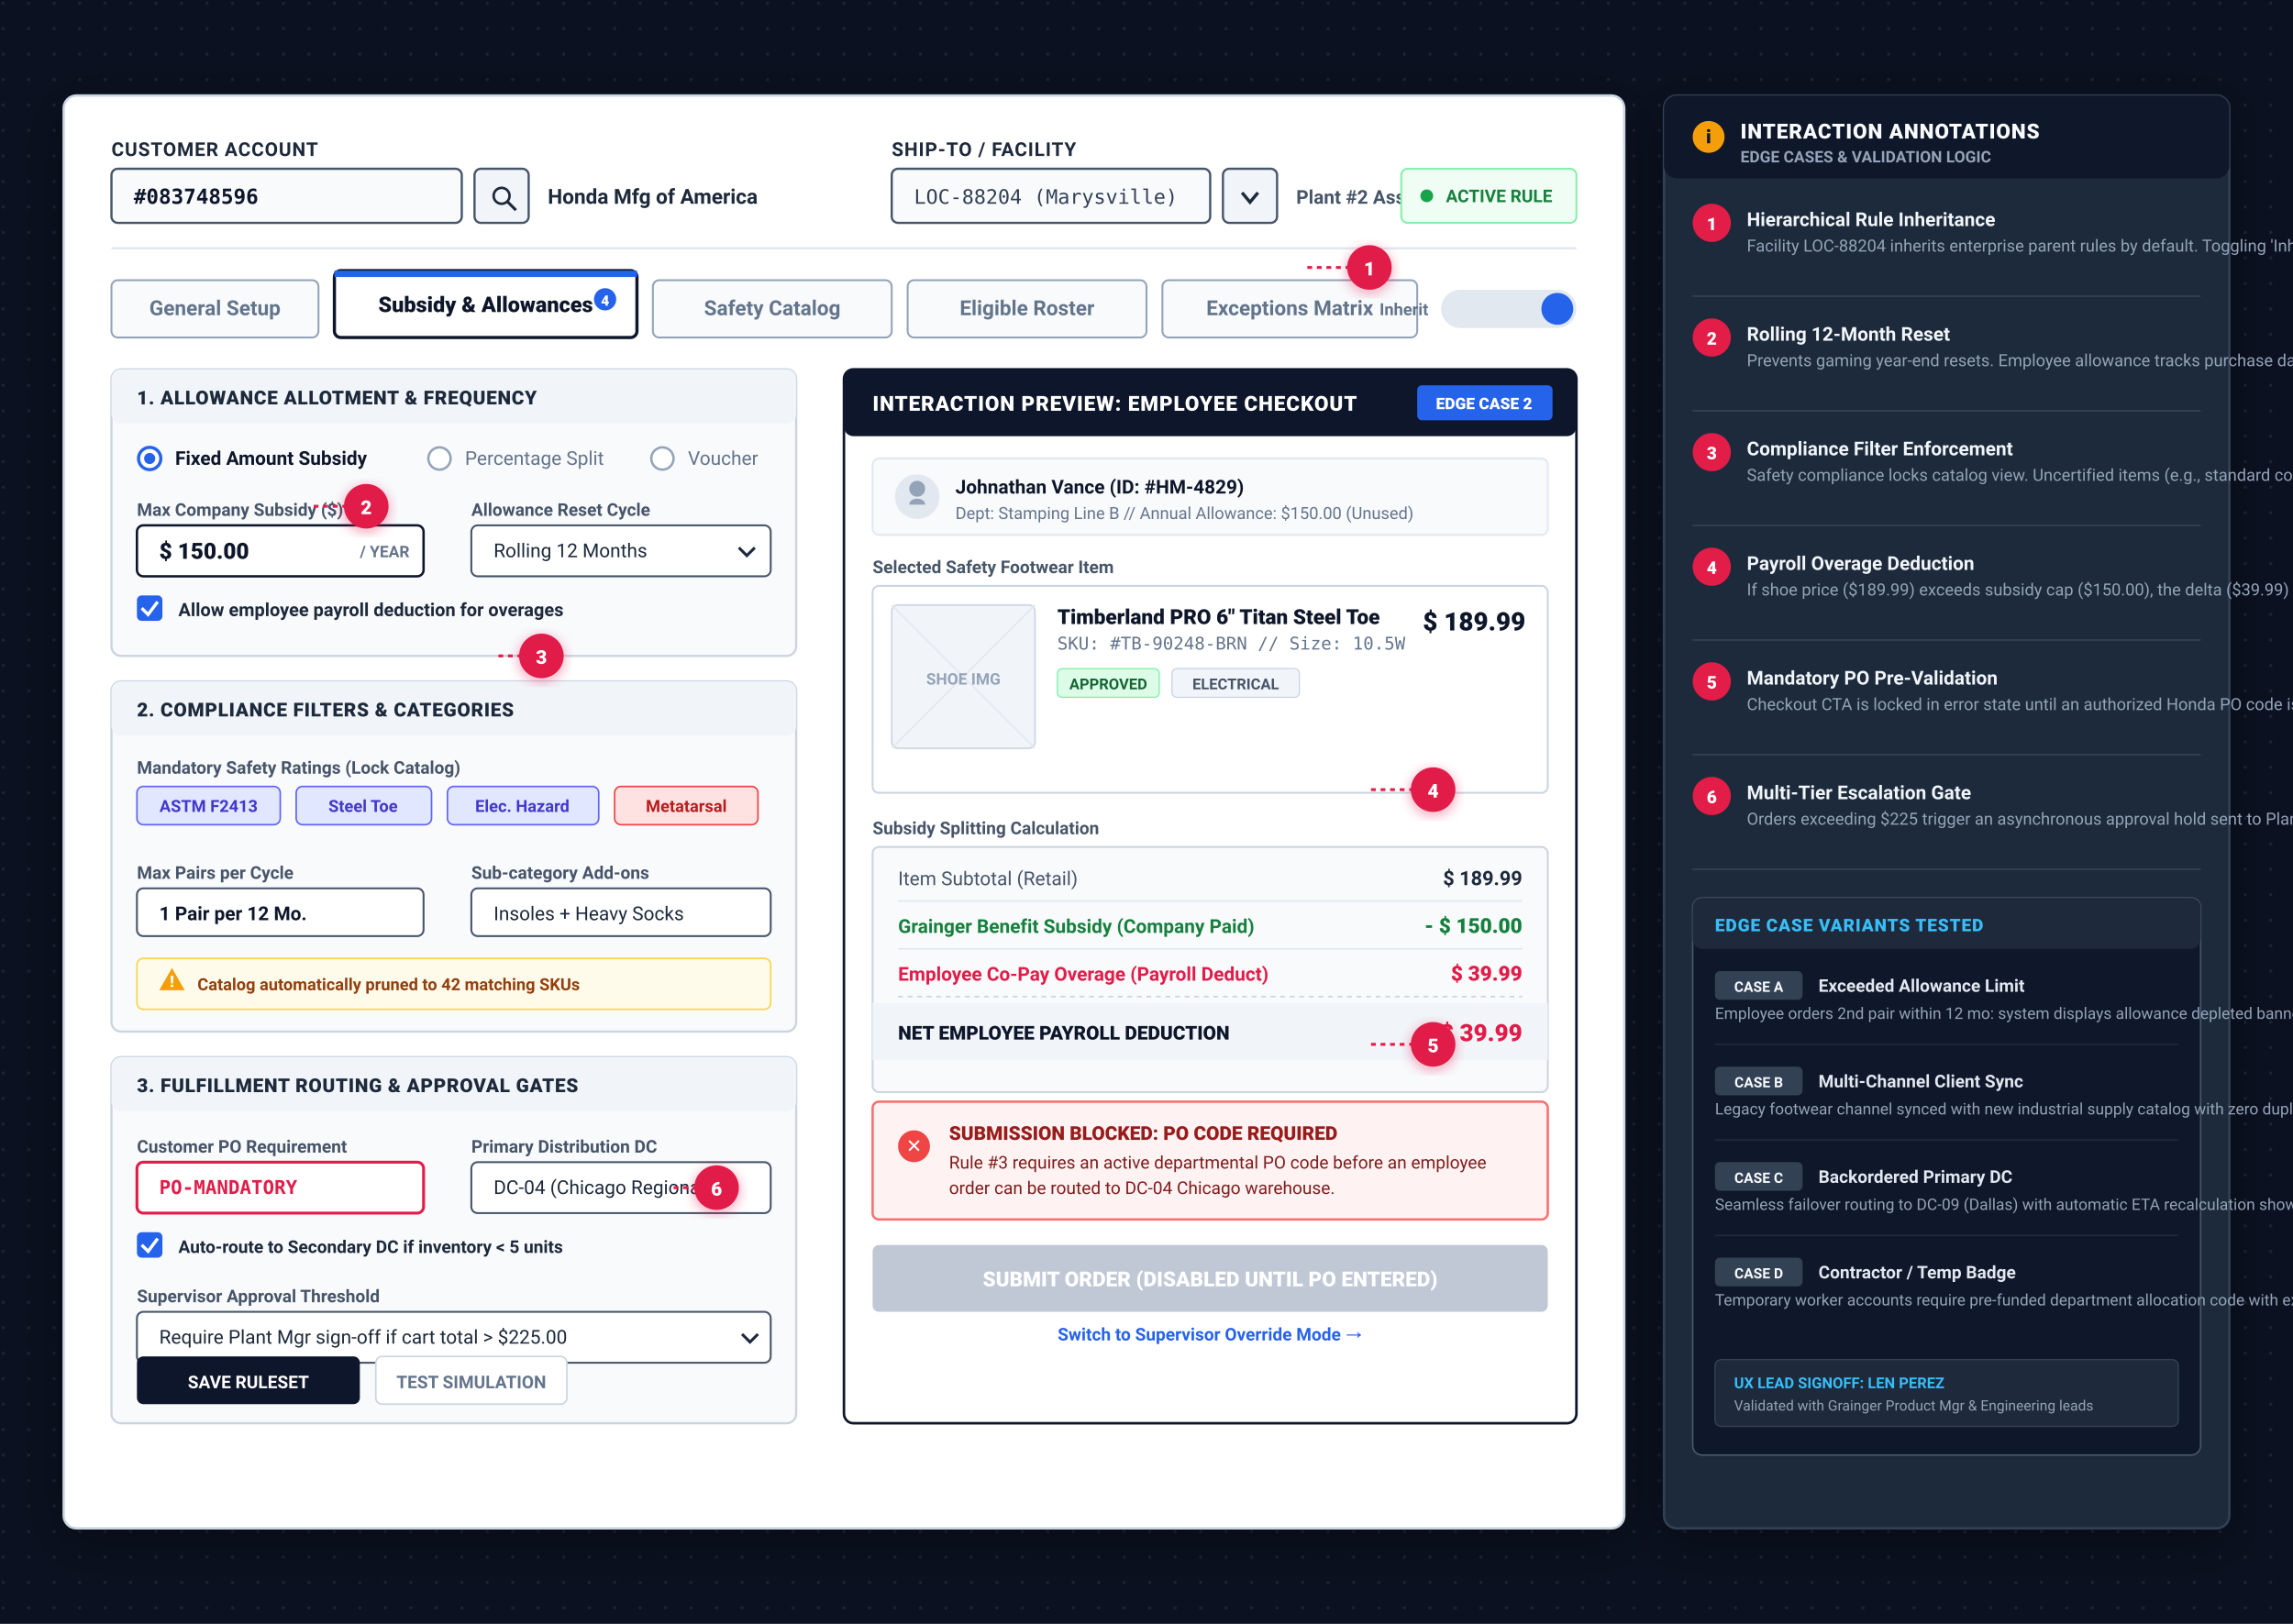
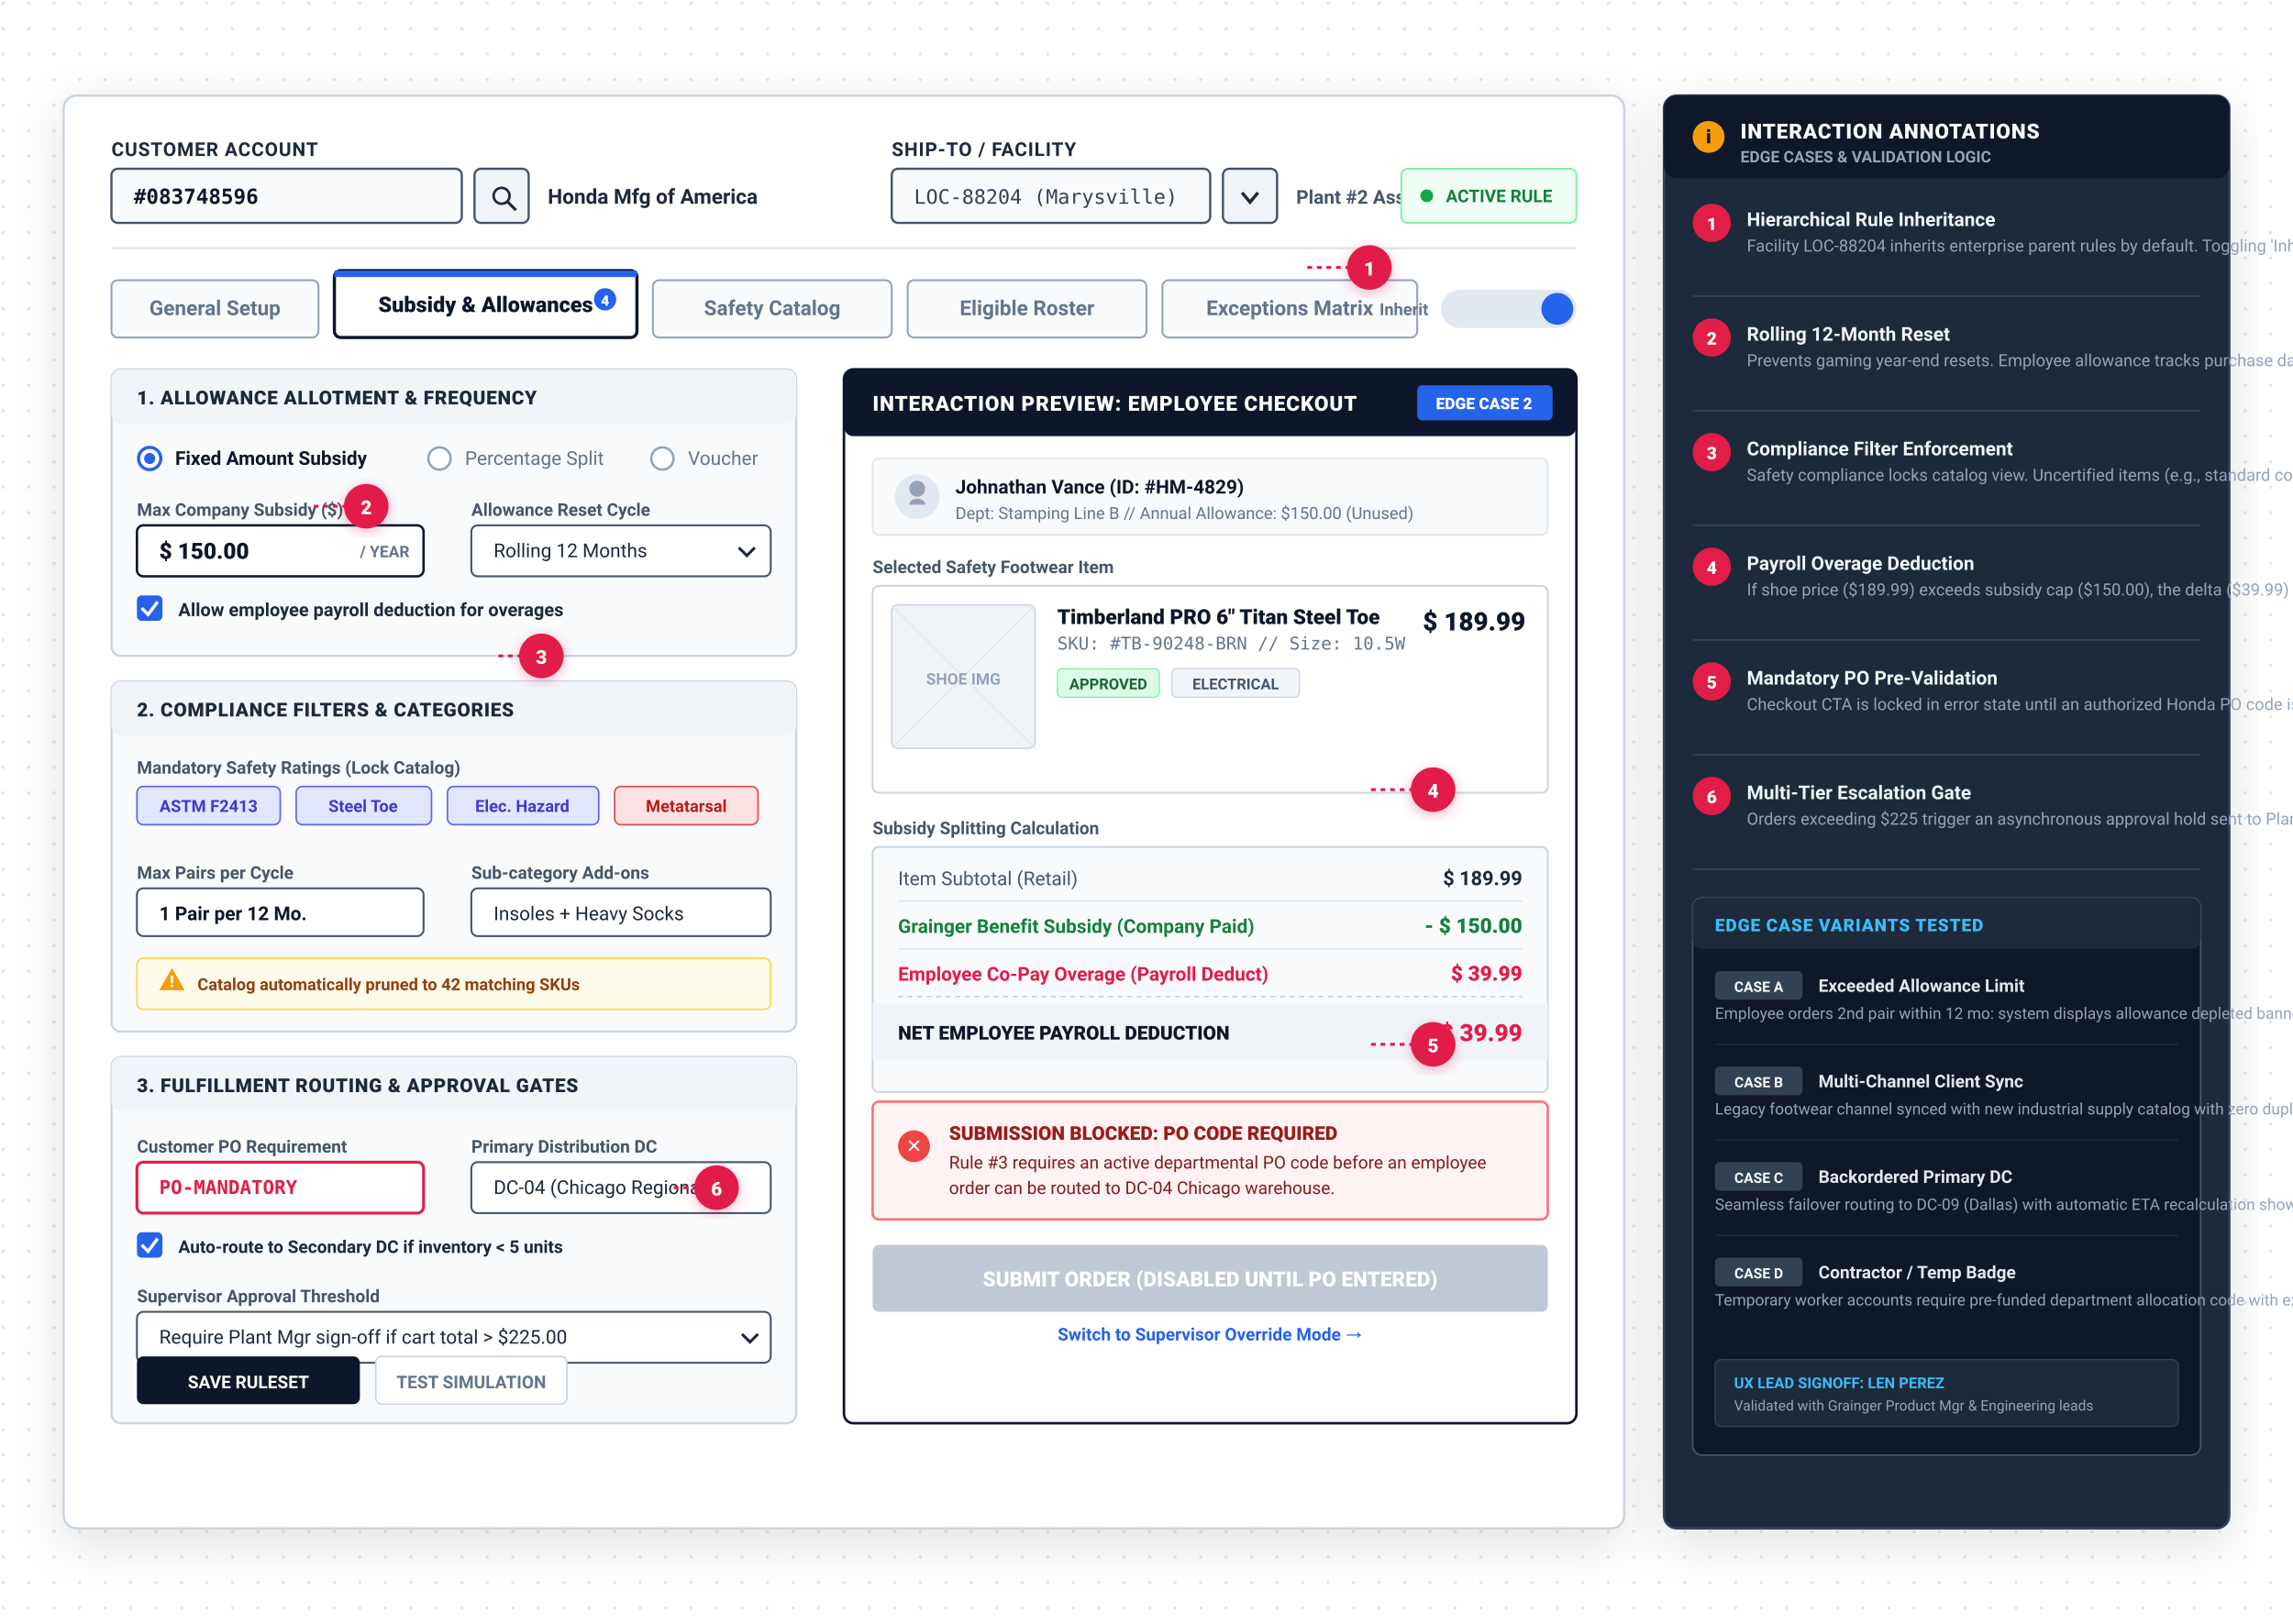
- <svg xmlns="http://www.w3.org/2000/svg" viewBox="0 0 1440 1020" width="1440" height="1020" style="background:#0f172a; font-family:-apple-system, BlinkMacSystemFont, 'Segoe UI', Roboto, Helvetica, Arial, sans-serif;">
+ <svg xmlns="http://www.w3.org/2000/svg" viewBox="0 0 1440 1020" width="1440" height="1020" style="background:#ffffff; font-family:-apple-system, BlinkMacSystemFont, 'Segoe UI', Roboto, Helvetica, Arial, sans-serif;">
  <defs>
    <pattern id="grid" width="20" height="20" patternUnits="userSpaceOnUse">
-       <path d="M 20 0 L 0 0 0 20" fill="none" stroke="#1e293b" stroke-width="0.75" />
+       <path d="M 20 0 L 0 0 0 20" fill="none" stroke="#e2e8f0" stroke-width="0.75" />
    </pattern>
    <pattern id="dotgrid" width="16" height="16" patternUnits="userSpaceOnUse">
-       <circle cx="2" cy="2" r="1" fill="#334155" opacity="0.4" />
+       <circle cx="2" cy="2" r="1" fill="#cbd5e1" opacity="0.6" />
    </pattern>
    <filter id="drop-shadow" x="-5%" y="-3%" width="110%" height="110%">
-       <feDropShadow dx="0" dy="8" stdDeviation="16" flood-color="#000000" flood-opacity="0.35" />
+       <feDropShadow dx="0" dy="8" stdDeviation="16" flood-color="#000000" flood-opacity="0.12" />
    </filter>
    <filter id="subtle-shadow" x="-3%" y="-2%" width="106%" height="106%">
-       <feDropShadow dx="0" dy="3" stdDeviation="6" flood-color="#000000" flood-opacity="0.12" />
+       <feDropShadow dx="0" dy="3" stdDeviation="6" flood-color="#000000" flood-opacity="0.08" />
    </filter>
    <filter id="badge-glow" x="-20%" y="-20%" width="140%" height="140%">
-       <feDropShadow dx="0" dy="2" stdDeviation="4" flood-color="#e11d48" flood-opacity="0.4" />
+       <feDropShadow dx="0" dy="2" stdDeviation="4" flood-color="#e11d48" flood-opacity="0.3" />
    </filter>
    <marker id="arrow-red" viewBox="0 0 10 10" refX="6" refY="5" markerWidth="6" markerHeight="6" orient="auto-start-reverse">
      <path d="M 0 1 L 8 5 L 0 9 z" fill="#e11d48" />
    </marker>
    <marker id="arrow-amber" viewBox="0 0 10 10" refX="6" refY="5" markerWidth="6" markerHeight="6" orient="auto-start-reverse">
      <path d="M 0 1 L 8 5 L 0 9 z" fill="#f59e0b" />
    </marker>
  </defs>
-   <rect width="1440" height="1020" fill="#0b1120" />
+   <rect width="1440" height="1020" fill="#ffffff" />
  <rect width="1440" height="1020" fill="url(#dotgrid)" />
  <g transform="translate(40, 60)" filter="url(#drop-shadow)">
    <rect width="980" height="900" rx="8" fill="#ffffff" stroke="#cbd5e1" stroke-width="1.5" />
    <g transform="translate(30, 24)">
      <g>
        <text x="0" y="14" font-size="12" font-weight="700" fill="#1e293b" letter-spacing="0.5">CUSTOMER ACCOUNT</text>
        <rect x="0" y="22" width="220" height="34" rx="4" fill="#f8fafc" stroke="#475569" stroke-width="1.4" />
        <text x="14" y="44" font-size="13" font-family="monospace" font-weight="700" fill="#0f172a">#083748596</text>
        <rect x="228" y="22" width="34" height="34" rx="4" fill="#f1f5f9" stroke="#475569" stroke-width="1.4" />
        <circle cx="245" cy="39" r="5" fill="none" stroke="#1e293b" stroke-width="1.6" />
        <line x1="248.5" y1="42.5" x2="254" y2="48" stroke="#1e293b" stroke-width="1.8" />
        <text x="274" y="44" font-size="13" font-weight="700" fill="#1e293b">Honda Mfg of America</text>
      </g>
      <g transform="translate(490, 0)">
        <text x="0" y="14" font-size="12" font-weight="700" fill="#1e293b" letter-spacing="0.5">SHIP-TO / FACILITY</text>
        <rect x="0" y="22" width="200" height="34" rx="4" fill="#f8fafc" stroke="#475569" stroke-width="1.4" />
        <text x="14" y="44" font-size="12.5" font-family="monospace" fill="#334155">LOC-88204 (Marysville)</text>
        <rect x="208" y="22" width="34" height="34" rx="4" fill="#f1f5f9" stroke="#475569" stroke-width="1.4" />
        <path d="M 220 37 L 225 43 L 230 37" fill="none" stroke="#1e293b" stroke-width="2" />
        <text x="254" y="44" font-size="12" font-weight="600" fill="#475569">Plant #2 Assembly</text>
      </g>
      <g transform="translate(810, 22)">
        <rect width="110" height="34" rx="4" fill="#f0fdf4" stroke="#86efac" stroke-width="1.2" />
        <circle cx="16" cy="17" r="4" fill="#16a34a" />
        <text x="28" y="21" font-size="11" font-weight="700" fill="#15803d">ACTIVE RULE</text>
      </g>
    </g>
    <line x1="30" y1="96" x2="950" y2="96" stroke="#e2e8f0" stroke-width="1.5" />
    <g transform="translate(30, 110)">
      <rect x="0" y="6" width="130" height="36" rx="4" fill="#f8fafc" stroke="#94a3b8" stroke-width="1.2" />
      <text x="65" y="28" font-size="13" font-weight="600" fill="#64748b" text-anchor="middle">General Setup</text>
      <rect x="140" y="0" width="190" height="42" rx="4" fill="#ffffff" stroke="#0f172a" stroke-width="2" />
      <rect x="140" y="0" width="190" height="4" fill="#2563eb" />
      <text x="235" y="26" font-size="13.5" font-weight="800" fill="#0f172a" text-anchor="middle">Subsidy &amp; Allowances</text>
      <circle cx="310" cy="18" r="7" fill="#2563eb" />
      <text x="310" y="22" font-size="9" font-weight="800" fill="#ffffff" text-anchor="middle">4</text>
      <rect x="340" y="6" width="150" height="36" rx="4" fill="#f8fafc" stroke="#94a3b8" stroke-width="1.2" />
      <text x="415" y="28" font-size="13" font-weight="600" fill="#64748b" text-anchor="middle">Safety Catalog</text>
      <rect x="500" y="6" width="150" height="36" rx="4" fill="#f8fafc" stroke="#94a3b8" stroke-width="1.2" />
      <text x="575" y="28" font-size="13" font-weight="600" fill="#64748b" text-anchor="middle">Eligible Roster</text>
      <rect x="660" y="6" width="160" height="36" rx="4" fill="#f8fafc" stroke="#94a3b8" stroke-width="1.2" />
      <text x="740" y="28" font-size="13" font-weight="600" fill="#64748b" text-anchor="middle">Exceptions Matrix</text>
      <g transform="translate(835, 12)">
        <rect width="85" height="24" rx="12" fill="#e2e8f0" />
        <circle cx="73" cy="12" r="10" fill="#2563eb" />
        <text x="-8" y="16" font-size="10.5" font-weight="600" fill="#64748b" text-anchor="end">Inherit</text>
      </g>
    </g>
    <g transform="translate(30, 172)">
      <g>
        <rect width="430" height="180" rx="6" fill="#f8fafc" stroke="#cbd5e1" stroke-width="1.4" />
        <rect width="430" height="34" rx="6" fill="#f1f5f9" />
        <text x="16" y="22" font-size="12" font-weight="800" fill="#1e293b" letter-spacing="0.4">1. ALLOWANCE ALLOTMENT &amp; FREQUENCY</text>
        <g transform="translate(16, 48)">
          <circle cx="8" cy="8" r="7" fill="#ffffff" stroke="#2563eb" stroke-width="2" />
          <circle cx="8" cy="8" r="3.5" fill="#2563eb" />
          <text x="24" y="12" font-size="12" font-weight="700" fill="#0f172a">Fixed Amount Subsidy</text>
          <circle cx="190" cy="8" r="7" fill="#ffffff" stroke="#94a3b8" stroke-width="1.5" />
          <text x="206" y="12" font-size="12" fill="#64748b">Percentage Split</text>
          <circle cx="330" cy="8" r="7" fill="#ffffff" stroke="#94a3b8" stroke-width="1.5" />
          <text x="346" y="12" font-size="12" fill="#64748b">Voucher</text>
        </g>
        <g transform="translate(16, 80)">
          <text x="0" y="12" font-size="11" font-weight="700" fill="#475569">Max Company Subsidy ($)</text>
          <rect x="0" y="18" width="180" height="32" rx="4" fill="#ffffff" stroke="#0f172a" stroke-width="1.5" />
          <text x="14" y="39" font-size="14" font-weight="800" fill="#0f172a">$ 150.00</text>
          <text x="140" y="38" font-size="10" font-weight="600" fill="#64748b">/ YEAR</text>
          <text x="210" y="12" font-size="11" font-weight="700" fill="#475569">Allowance Reset Cycle</text>
          <rect x="210" y="18" width="188" height="32" rx="4" fill="#ffffff" stroke="#475569" stroke-width="1.2" />
          <text x="224" y="38" font-size="12" fill="#1e293b">Rolling 12 Months</text>
          <path d="M 378 32 L 383 37 L 388 32" fill="none" stroke="#1e293b" stroke-width="1.8" />
        </g>
        <g transform="translate(16, 142)">
          <rect width="16" height="16" rx="3" fill="#2563eb" />
          <path d="M 3 8 L 7 12 L 13 4" fill="none" stroke="#ffffff" stroke-width="2" />
          <text x="26" y="13" font-size="11.5" font-weight="600" fill="#1e293b">Allow employee payroll deduction for overages</text>
        </g>
      </g>
      <g transform="translate(0, 196)">
        <rect width="430" height="220" rx="6" fill="#f8fafc" stroke="#cbd5e1" stroke-width="1.4" />
        <rect width="430" height="34" rx="6" fill="#f1f5f9" />
        <text x="16" y="22" font-size="12" font-weight="800" fill="#1e293b" letter-spacing="0.4">2. COMPLIANCE FILTERS &amp; CATEGORIES</text>
        <g transform="translate(16, 46)">
          <text x="0" y="12" font-size="11" font-weight="700" fill="#475569">Mandatory Safety Ratings (Lock Catalog)</text>
          <g transform="translate(0, 20)">
            <rect width="90" height="24" rx="4" fill="#e0e7ff" stroke="#6366f1" stroke-width="1" />
            <text x="45" y="16" font-size="10.5" font-weight="700" fill="#4338ca" text-anchor="middle">ASTM F2413</text>
            <rect x="100" y="0" width="85" height="24" rx="4" fill="#e0e7ff" stroke="#6366f1" stroke-width="1" />
            <text x="142" y="16" font-size="10.5" font-weight="700" fill="#4338ca" text-anchor="middle">Steel Toe</text>
            <rect x="195" y="0" width="95" height="24" rx="4" fill="#e0e7ff" stroke="#6366f1" stroke-width="1" />
            <text x="242" y="16" font-size="10.5" font-weight="700" fill="#4338ca" text-anchor="middle">Elec. Hazard</text>
            <rect x="300" y="0" width="90" height="24" rx="4" fill="#fee2e2" stroke="#ef4444" stroke-width="1" />
            <text x="345" y="16" font-size="10.5" font-weight="700" fill="#b91c1c" text-anchor="middle">Metatarsal</text>
          </g>
        </g>
        <g transform="translate(16, 112)">
          <text x="0" y="12" font-size="11" font-weight="700" fill="#475569">Max Pairs per Cycle</text>
          <rect x="0" y="18" width="180" height="30" rx="4" fill="#ffffff" stroke="#475569" stroke-width="1.2" />
          <text x="14" y="38" font-size="12" font-weight="700" fill="#0f172a">1 Pair per 12 Mo.</text>
          <text x="210" y="12" font-size="11" font-weight="700" fill="#475569">Sub-category Add-ons</text>
          <rect x="210" y="18" width="188" height="30" rx="4" fill="#ffffff" stroke="#475569" stroke-width="1.2" />
          <text x="224" y="38" font-size="12" fill="#1e293b">Insoles + Heavy Socks</text>
        </g>
        <g transform="translate(16, 174)">
          <rect width="398" height="32" rx="4" fill="#fffbeb" stroke="#fcd34d" stroke-width="1" />
          <path d="M 14 20 L 22 6 L 30 20 Z" fill="#f59e0b" />
          <text x="22" y="18" font-size="10" font-weight="800" fill="#ffffff" text-anchor="middle">!</text>
          <text x="38" y="20" font-size="10.5" font-weight="600" fill="#92400e">Catalog automatically pruned to 42 matching SKUs</text>
        </g>
      </g>
      <g transform="translate(0, 432)">
        <rect width="430" height="230" rx="6" fill="#f8fafc" stroke="#cbd5e1" stroke-width="1.4" />
        <rect width="430" height="34" rx="6" fill="#f1f5f9" />
        <text x="16" y="22" font-size="12" font-weight="800" fill="#1e293b" letter-spacing="0.4">3. FULFILLMENT ROUTING &amp; APPROVAL GATES</text>
        <g transform="translate(16, 48)">
          <text x="0" y="12" font-size="11" font-weight="700" fill="#475569">Customer PO Requirement</text>
          <rect x="0" y="18" width="180" height="32" rx="4" fill="#ffffff" stroke="#e11d48" stroke-width="1.8" />
          <text x="14" y="38" font-size="12" font-family="monospace" font-weight="700" fill="#e11d48">PO-MANDATORY</text>
          <text x="210" y="12" font-size="11" font-weight="700" fill="#475569">Primary Distribution DC</text>
          <rect x="210" y="18" width="188" height="32" rx="4" fill="#ffffff" stroke="#475569" stroke-width="1.2" />
          <text x="224" y="38" font-size="12" fill="#1e293b">DC-04 (Chicago Regional)</text>
        </g>
        <g transform="translate(16, 110)">
          <rect width="16" height="16" rx="3" fill="#2563eb" />
          <path d="M 3 8 L 7 12 L 13 4" fill="none" stroke="#ffffff" stroke-width="2" />
          <text x="26" y="13" font-size="11" font-weight="600" fill="#1e293b">Auto-route to Secondary DC if inventory &lt; 5 units</text>
        </g>
        <g transform="translate(16, 142)">
          <text x="0" y="12" font-size="11" font-weight="700" fill="#475569">Supervisor Approval Threshold</text>
          <rect x="0" y="18" width="398" height="32" rx="4" fill="#ffffff" stroke="#475569" stroke-width="1.2" />
          <text x="14" y="38" font-size="12" fill="#1e293b">Require Plant Mgr sign-off if cart total &gt; $225.00</text>
          <path d="M 380 32 L 385 37 L 390 32" fill="none" stroke="#1e293b" stroke-width="1.8" />
        </g>
        <g transform="translate(16, 188)">
          <rect width="140" height="30" rx="4" fill="#0f172a" />
          <text x="70" y="20" font-size="11" font-weight="700" fill="#ffffff" text-anchor="middle">SAVE RULESET</text>
          <rect x="150" y="0" width="120" height="30" rx="4" fill="#ffffff" stroke="#cbd5e1" stroke-width="1" />
          <text x="210" y="20" font-size="11" font-weight="600" fill="#64748b" text-anchor="middle">TEST SIMULATION</text>
        </g>
      </g>
      <g transform="translate(460, 0)">
        <rect width="460" height="662" rx="6" fill="#ffffff" stroke="#0f172a" stroke-width="1.6" />
        <rect width="460" height="42" rx="6" fill="#0f172a" />
        <text x="18" y="26" font-size="13" font-weight="800" fill="#ffffff" letter-spacing="0.5">INTERACTION PREVIEW: EMPLOYEE CHECKOUT</text>
        <rect x="360" y="10" width="85" height="22" rx="3" fill="#2563eb" />
        <text x="402" y="25" font-size="10" font-weight="800" fill="#ffffff" text-anchor="middle">EDGE CASE 2</text>
        <g transform="translate(18, 56)">
          <rect width="424" height="48" rx="4" fill="#f8fafc" stroke="#e2e8f0" stroke-width="1.2" />
          <circle cx="28" cy="24" r="14" fill="#e2e8f0" />
          <path d="M 23 29 C 23 24 33 24 33 29" fill="#94a3b8" />
          <circle cx="28" cy="19" r="5" fill="#94a3b8" />
          <text x="52" y="22" font-size="12" font-weight="700" fill="#0f172a">Johnathan Vance (ID: #HM-4829)</text>
          <text x="52" y="38" font-size="10.5" fill="#64748b">Dept: Stamping Line B // Annual Allowance: $150.00 (Unused)</text>
        </g>
        <g transform="translate(18, 116)">
          <text x="0" y="12" font-size="11" font-weight="700" fill="#475569">Selected Safety Footwear Item</text>
          <rect y="20" width="424" height="130" rx="4" fill="#ffffff" stroke="#cbd5e1" stroke-width="1.2" />
          <rect x="12" y="32" width="90" height="90" rx="4" fill="#f1f5f9" stroke="#cbd5e1" stroke-width="1" />
          <line x1="12" y1="32" x2="102" y2="122" stroke="#e2e8f0" stroke-width="1" />
          <line x1="102" y1="32" x2="12" y2="122" stroke="#e2e8f0" stroke-width="1" />
          <text x="57" y="82" font-size="10" font-weight="600" fill="#94a3b8" text-anchor="middle">SHOE IMG</text>
          <text x="116" y="44" font-size="13" font-weight="800" fill="#0f172a">Timberland PRO 6" Titan Steel Toe</text>
          <text x="116" y="60" font-size="11" font-family="monospace" fill="#64748b">SKU: #TB-90248-BRN // Size: 10.5W</text>
          <g transform="translate(116, 72)">
            <rect width="64" height="18" rx="3" fill="#dcfce7" stroke="#86efac" stroke-width="0.8" />
            <text x="32" y="13" font-size="9.5" font-weight="700" fill="#166534" text-anchor="middle">APPROVED</text>
            <rect x="72" y="0" width="80" height="18" rx="3" fill="#f1f5f9" stroke="#cbd5e1" stroke-width="0.8" />
            <text x="112" y="13" font-size="9.5" font-weight="600" fill="#475569" text-anchor="middle">ELECTRICAL</text>
          </g>
          <text x="410" y="48" font-size="16" font-weight="900" fill="#0f172a" text-anchor="end">$ 189.99</text>
        </g>
        <g transform="translate(18, 280)">
          <text x="0" y="12" font-size="11" font-weight="700" fill="#475569">Subsidy Splitting Calculation</text>
          <rect y="20" width="424" height="154" rx="4" fill="#f8fafc" stroke="#cbd5e1" stroke-width="1.2" />
          <text x="16" y="44" font-size="12" fill="#475569">Item Subtotal (Retail)</text>
          <text x="408" y="44" font-size="12.5" font-weight="600" fill="#1e293b" text-anchor="end">$ 189.99</text>
          <line x1="16" y1="54" x2="408" y2="54" stroke="#e2e8f0" stroke-width="1" />
          <text x="16" y="74" font-size="12" font-weight="700" fill="#15803d">Grainger Benefit Subsidy (Company Paid)</text>
          <text x="408" y="74" font-size="13" font-weight="800" fill="#15803d" text-anchor="end">- $ 150.00</text>
          <line x1="16" y1="84" x2="408" y2="84" stroke="#e2e8f0" stroke-width="1" />
          <text x="16" y="104" font-size="12" font-weight="700" fill="#e11d48">Employee Co-Pay Overage (Payroll Deduct)</text>
          <text x="408" y="104" font-size="13" font-weight="800" fill="#e11d48" text-anchor="end">$ 39.99</text>
          <line x1="16" y1="114" x2="408" y2="114" stroke="#cbd5e1" stroke-width="1" stroke-dasharray="3,3" />
          <rect x="0" y="118" width="424" height="36" rx="0" fill="#f1f5f9" />
          <text x="16" y="141" font-size="12" font-weight="800" fill="#0f172a">NET EMPLOYEE PAYROLL DEDUCTION</text>
          <text x="408" y="142" font-size="15" font-weight="900" fill="#e11d48" text-anchor="end">$ 39.99</text>
        </g>
        <g transform="translate(18, 460)">
          <rect width="424" height="74" rx="4" fill="#fef2f2" stroke="#f87171" stroke-width="1.5" />
          <circle cx="26" cy="28" r="10" fill="#ef4444" />
          <text x="26" y="32" font-size="12" font-weight="900" fill="#ffffff" text-anchor="middle">✕</text>
          <text x="48" y="24" font-size="12" font-weight="800" fill="#991b1b">SUBMISSION BLOCKED: PO CODE REQUIRED</text>
          <text x="48" y="42" font-size="11" fill="#7f1d1d">Rule #3 requires an active departmental PO code before an employee</text>
          <text x="48" y="58" font-size="11" fill="#7f1d1d">order can be routed to DC-04 Chicago warehouse.</text>
        </g>
        <g transform="translate(18, 550)">
          <rect width="424" height="42" rx="4" fill="#94a3b8" opacity="0.6" />
          <text x="212" y="26" font-size="13" font-weight="800" fill="#ffffff" text-anchor="middle">SUBMIT ORDER (DISABLED UNTIL PO ENTERED)</text>
          <text x="212" y="60" font-size="11" font-weight="600" fill="#2563eb" text-anchor="middle">Switch to Supervisor Override Mode →</text>
        </g>
      </g>
    </g>
  </g>
  <g transform="translate(860, 168)">
    <line x1="0" y1="0" x2="-40" y2="0" stroke="#e11d48" stroke-width="1.8" stroke-dasharray="3,3" marker-start="url(#arrow-red)" />
    <circle cx="0" cy="0" r="14" fill="#e11d48" filter="url(#badge-glow)" />
    <text x="0" y="5" font-size="12" font-weight="900" fill="#ffffff" text-anchor="middle">1</text>
  </g>
  <g transform="translate(230, 318)">
    <line x1="0" y1="0" x2="-35" y2="0" stroke="#e11d48" stroke-width="1.8" stroke-dasharray="3,3" />
    <circle cx="0" cy="0" r="14" fill="#e11d48" filter="url(#badge-glow)" />
    <text x="0" y="5" font-size="12" font-weight="900" fill="#ffffff" text-anchor="middle">2</text>
  </g>
  <g transform="translate(340, 412)">
    <line x1="0" y1="0" x2="-30" y2="0" stroke="#e11d48" stroke-width="1.8" stroke-dasharray="3,3" />
    <circle cx="0" cy="0" r="14" fill="#e11d48" filter="url(#badge-glow)" />
    <text x="0" y="5" font-size="12" font-weight="900" fill="#ffffff" text-anchor="middle">3</text>
  </g>
  <g transform="translate(900, 496)">
    <line x1="0" y1="0" x2="-40" y2="0" stroke="#e11d48" stroke-width="1.8" stroke-dasharray="3,3" />
    <circle cx="0" cy="0" r="14" fill="#e11d48" filter="url(#badge-glow)" />
    <text x="0" y="5" font-size="12" font-weight="900" fill="#ffffff" text-anchor="middle">4</text>
  </g>
  <g transform="translate(900, 656)">
    <line x1="0" y1="0" x2="-40" y2="0" stroke="#e11d48" stroke-width="1.8" stroke-dasharray="3,3" />
    <circle cx="0" cy="0" r="14" fill="#e11d48" filter="url(#badge-glow)" />
    <text x="0" y="5" font-size="12" font-weight="900" fill="#ffffff" text-anchor="middle">5</text>
  </g>
  <g transform="translate(450, 746)">
    <line x1="0" y1="0" x2="-30" y2="0" stroke="#e11d48" stroke-width="1.8" stroke-dasharray="3,3" />
    <circle cx="0" cy="0" r="14" fill="#e11d48" filter="url(#badge-glow)" />
    <text x="0" y="5" font-size="12" font-weight="900" fill="#ffffff" text-anchor="middle">6</text>
  </g>
  <g transform="translate(1045, 60)">
    <rect width="355" height="900" rx="8" fill="#1e293b" stroke="#334155" stroke-width="1.5" filter="url(#drop-shadow)" />
    <rect width="355" height="52" rx="8" fill="#0f172a" />
    <circle cx="28" cy="26" r="10" fill="#f59e0b" />
    <text x="28" y="30" font-size="12" font-weight="900" fill="#0f172a" text-anchor="middle">i</text>
    <text x="48" y="27" font-size="13" font-weight="800" fill="#f8fafc" letter-spacing="0.5">INTERACTION ANNOTATIONS</text>
    <text x="48" y="42" font-size="10" font-weight="600" fill="#94a3b8">EDGE CASES &amp; VALIDATION LOGIC</text>
    <g transform="translate(18, 68)">
      <g transform="translate(0, 0)">
        <circle cx="12" cy="12" r="12" fill="#e11d48" />
        <text x="12" y="16.5" font-size="11" font-weight="900" fill="#ffffff" text-anchor="middle">1</text>
        <text x="34" y="14" font-size="12" font-weight="700" fill="#f1f5f9">Hierarchical Rule Inheritance</text>
        <text x="34" y="30" font-size="10.5" fill="#94a3b8">Facility LOC-88204 inherits enterprise parent rules by default. Toggling 'Inherit' off unlocks facility overrides with auditor logging.</text>
      </g>
      <line x1="0" y1="58" x2="319" y2="58" stroke="#334155" stroke-width="1" />
      <g transform="translate(0, 72)">
        <circle cx="12" cy="12" r="12" fill="#e11d48" />
        <text x="12" y="16.5" font-size="11" font-weight="900" fill="#ffffff" text-anchor="middle">2</text>
        <text x="34" y="14" font-size="12" font-weight="700" fill="#f1f5f9">Rolling 12-Month Reset</text>
        <text x="34" y="30" font-size="10.5" fill="#94a3b8">Prevents gaming year-end resets. Employee allowance tracks purchase date timestamp rather than calendar Jan 1.</text>
      </g>
      <line x1="0" y1="130" x2="319" y2="130" stroke="#334155" stroke-width="1" />
      <g transform="translate(0, 144)">
        <circle cx="12" cy="12" r="12" fill="#e11d48" />
        <text x="12" y="16.5" font-size="11" font-weight="900" fill="#ffffff" text-anchor="middle">3</text>
        <text x="34" y="14" font-size="12" font-weight="700" fill="#f1f5f9">Compliance Filter Enforcement</text>
        <text x="34" y="30" font-size="10.5" fill="#94a3b8">Safety compliance locks catalog view. Uncertified items (e.g., standard composite toes) are strictly hidden from employee selection.</text>
      </g>
      <line x1="0" y1="202" x2="319" y2="202" stroke="#334155" stroke-width="1" />
      <g transform="translate(0, 216)">
        <circle cx="12" cy="12" r="12" fill="#e11d48" />
        <text x="12" y="16.5" font-size="11" font-weight="900" fill="#ffffff" text-anchor="middle">4</text>
        <text x="34" y="14" font-size="12" font-weight="700" fill="#f1f5f9">Payroll Overage Deduction</text>
        <text x="34" y="30" font-size="10.5" fill="#94a3b8">If shoe price ($189.99) exceeds subsidy cap ($150.00), the delta ($39.99) is automatically split and routed to employer payroll deduction API.</text>
      </g>
      <line x1="0" y1="274" x2="319" y2="274" stroke="#334155" stroke-width="1" />
      <g transform="translate(0, 288)">
        <circle cx="12" cy="12" r="12" fill="#e11d48" />
        <text x="12" y="16.5" font-size="11" font-weight="900" fill="#ffffff" text-anchor="middle">5</text>
        <text x="34" y="14" font-size="12" font-weight="700" fill="#f1f5f9">Mandatory PO Pre-Validation</text>
        <text x="34" y="30" font-size="10.5" fill="#94a3b8">Checkout CTA is locked in error state until an authorized Honda PO code is verified against Grainger ERP billing service.</text>
      </g>
      <line x1="0" y1="346" x2="319" y2="346" stroke="#334155" stroke-width="1" />
      <g transform="translate(0, 360)">
        <circle cx="12" cy="12" r="12" fill="#e11d48" />
        <text x="12" y="16.5" font-size="11" font-weight="900" fill="#ffffff" text-anchor="middle">6</text>
        <text x="34" y="14" font-size="12" font-weight="700" fill="#f1f5f9">Multi-Tier Escalation Gate</text>
        <text x="34" y="30" font-size="10.5" fill="#94a3b8">Orders exceeding $225 trigger an asynchronous approval hold sent to Plant Manager inbox before warehouse pick ticket is generated.</text>
      </g>
      <line x1="0" y1="418" x2="319" y2="418" stroke="#334155" stroke-width="1" />
      <g transform="translate(0, 436)">
        <rect width="319" height="350" rx="6" fill="#0f172a" stroke="#475569" stroke-width="1" />
        <rect width="319" height="32" rx="6" fill="#1e293b" />
        <text x="14" y="21" font-size="11" font-weight="800" fill="#38bdf8" letter-spacing="0.5">EDGE CASE VARIANTS TESTED</text>
        <g transform="translate(14, 46)">
          <rect width="55" height="18" rx="3" fill="#334155" />
          <text x="27.5" y="13" font-size="9" font-weight="700" fill="#f8fafc" text-anchor="middle">CASE A</text>
          <text x="65" y="13" font-size="11" font-weight="700" fill="#e2e8f0">Exceeded Allowance Limit</text>
          <text x="0" y="30" font-size="10" fill="#94a3b8">Employee orders 2nd pair within 12 mo: system displays allowance depleted banner with self-pay opt-in.</text>
        </g>
        <line x1="14" y1="92" x2="305" y2="92" stroke="#1e293b" stroke-width="1" />
        <g transform="translate(14, 106)">
          <rect width="55" height="18" rx="3" fill="#334155" />
          <text x="27.5" y="13" font-size="9" font-weight="700" fill="#f8fafc" text-anchor="middle">CASE B</text>
          <text x="65" y="13" font-size="11" font-weight="700" fill="#e2e8f0">Multi-Channel Client Sync</text>
          <text x="0" y="30" font-size="10" fill="#94a3b8">Legacy footwear channel synced with new industrial supply catalog with zero duplicate account IDs.</text>
        </g>
        <line x1="14" y1="152" x2="305" y2="152" stroke="#1e293b" stroke-width="1" />
        <g transform="translate(14, 166)">
          <rect width="55" height="18" rx="3" fill="#334155" />
          <text x="27.5" y="13" font-size="9" font-weight="700" fill="#f8fafc" text-anchor="middle">CASE C</text>
          <text x="65" y="13" font-size="11" font-weight="700" fill="#e2e8f0">Backordered Primary DC</text>
          <text x="0" y="30" font-size="10" fill="#94a3b8">Seamless failover routing to DC-09 (Dallas) with automatic ETA recalculation shown during cart review.</text>
        </g>
        <line x1="14" y1="212" x2="305" y2="212" stroke="#1e293b" stroke-width="1" />
        <g transform="translate(14, 226)">
          <rect width="55" height="18" rx="3" fill="#334155" />
          <text x="27.5" y="13" font-size="9" font-weight="700" fill="#f8fafc" text-anchor="middle">CASE D</text>
          <text x="65" y="13" font-size="11" font-weight="700" fill="#e2e8f0">Contractor / Temp Badge</text>
          <text x="0" y="30" font-size="10" fill="#94a3b8">Temporary worker accounts require pre-funded department allocation code with expiry date check.</text>
        </g>
        <g transform="translate(14, 290)">
          <rect width="291" height="42" rx="4" fill="#1e293b" stroke="#334155" stroke-width="0.8" />
          <text x="12" y="18" font-size="9.5" font-weight="700" fill="#38bdf8">UX LEAD SIGNOFF: LEN PEREZ</text>
          <text x="12" y="32" font-size="9" fill="#94a3b8">Validated with Grainger Product Mgr &amp; Engineering leads</text>
        </g>
      </g>
    </g>
  </g>
</svg>
